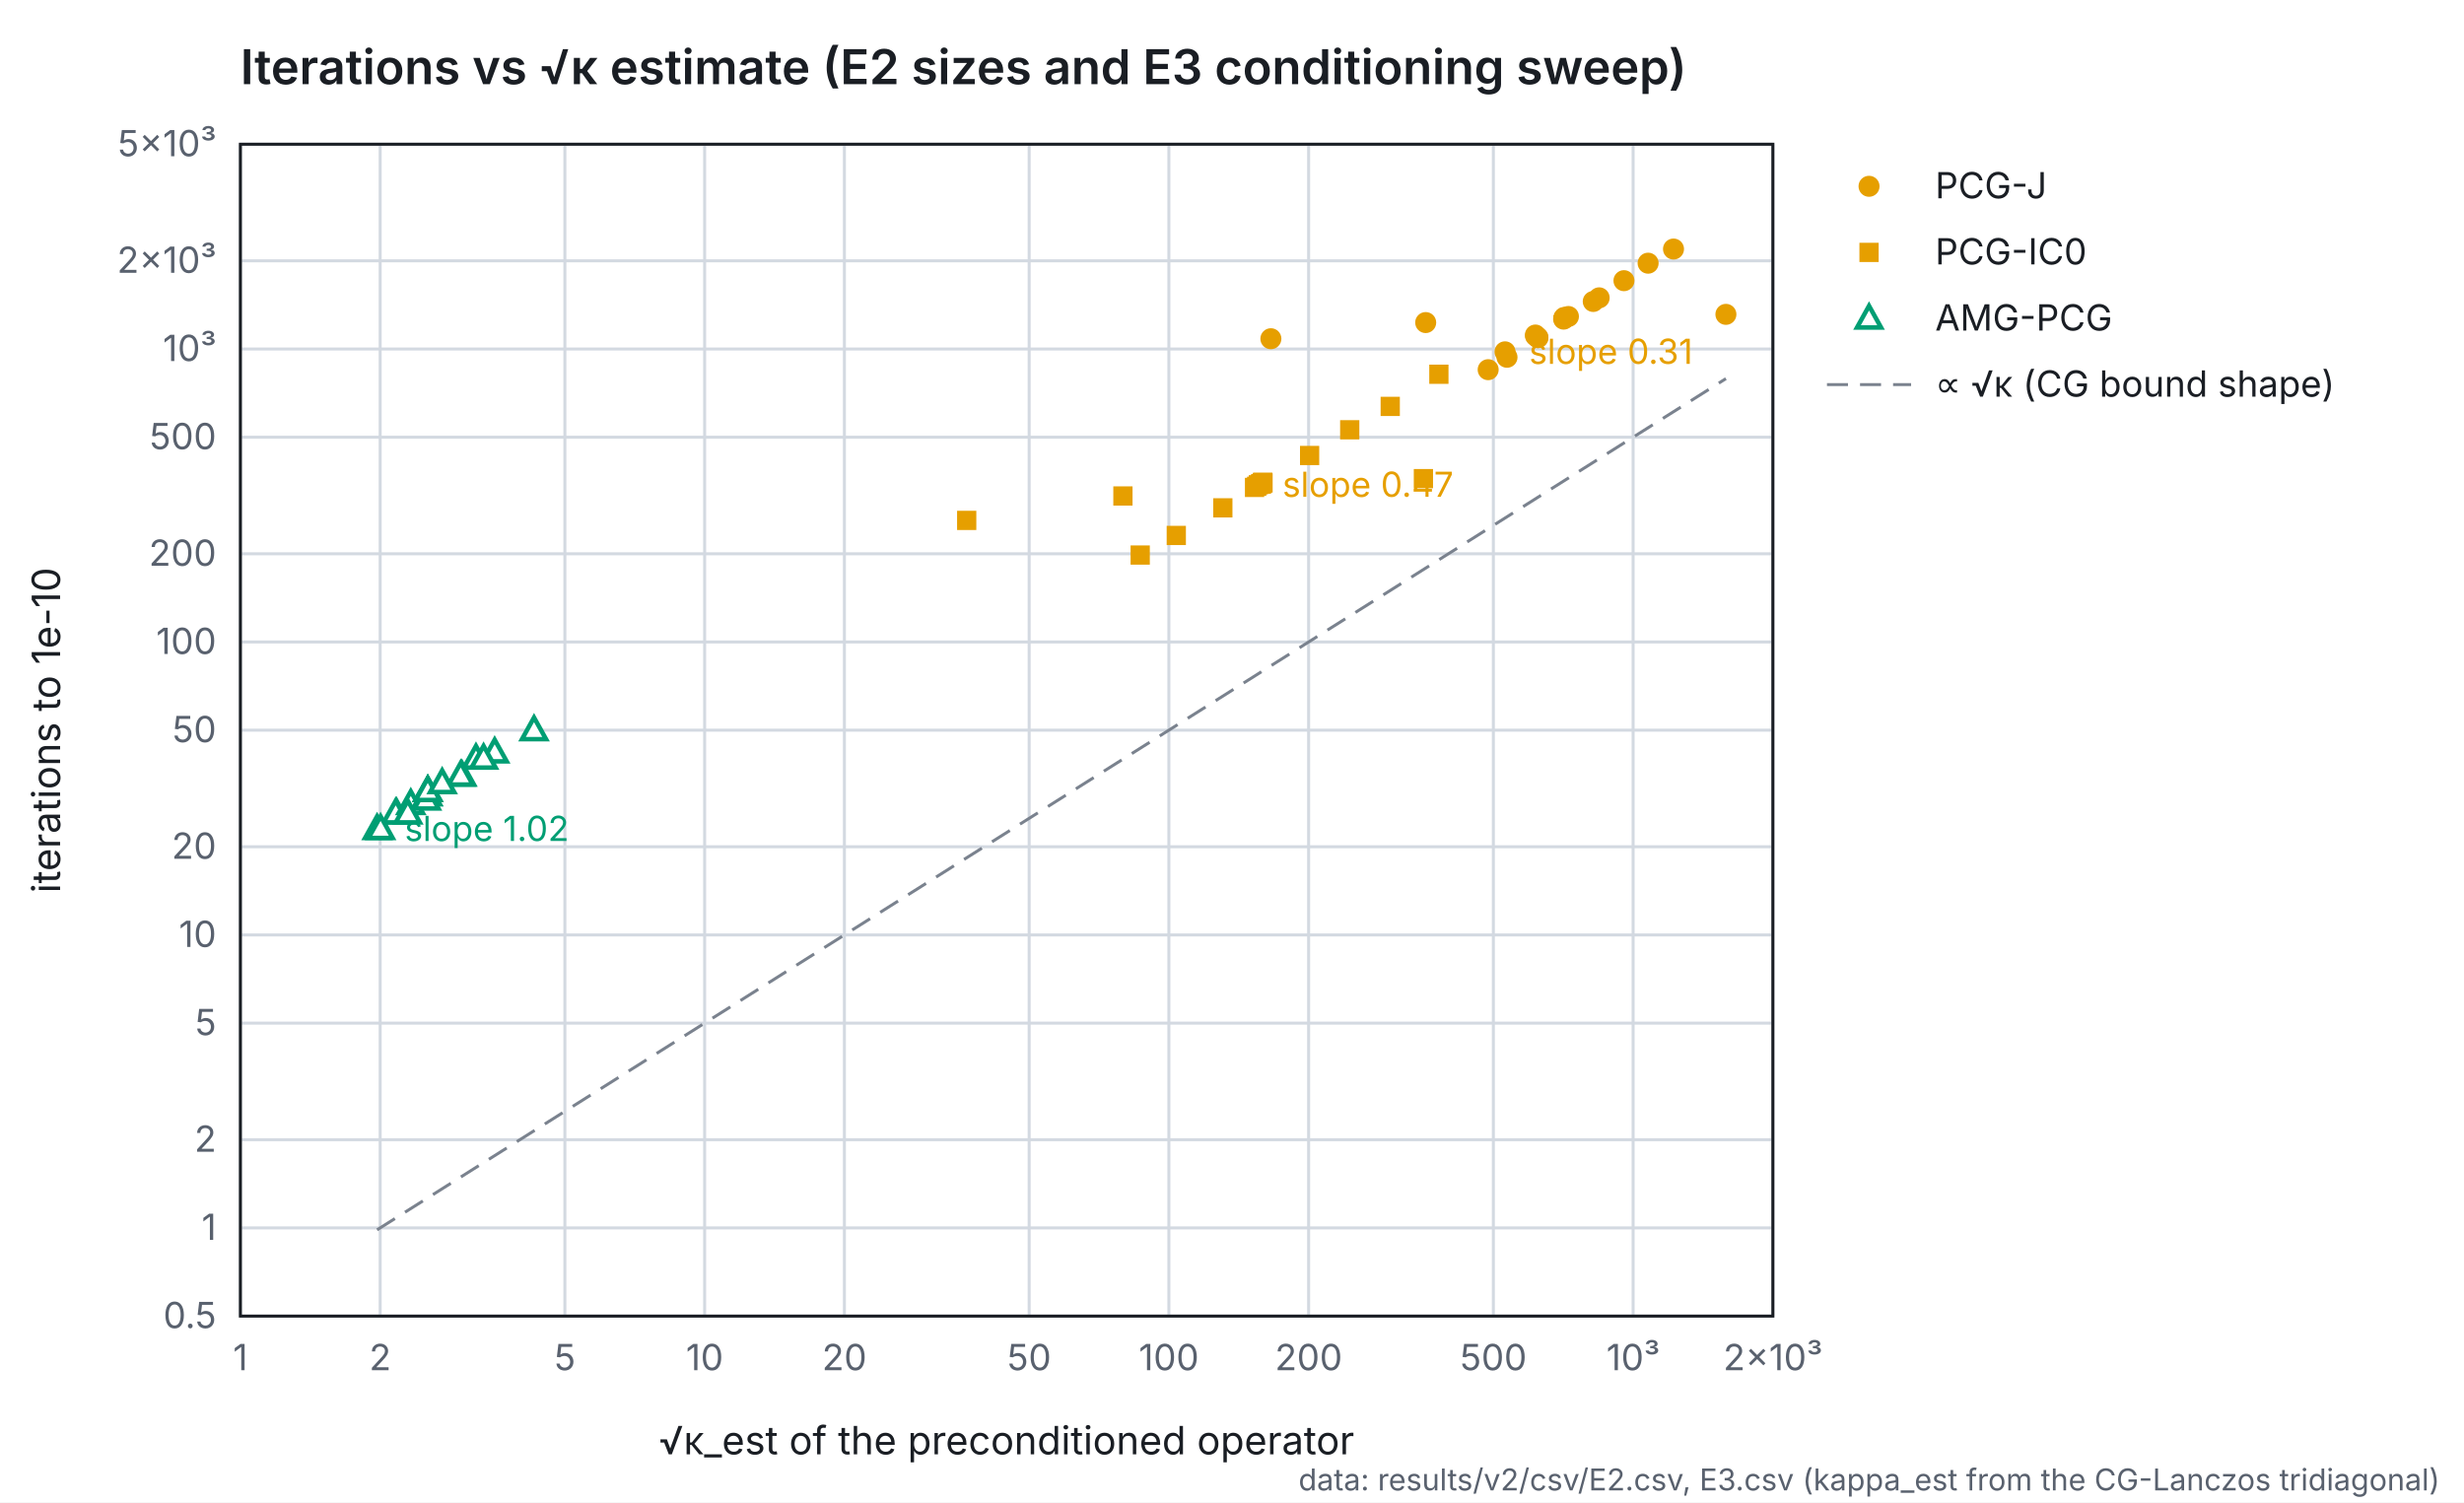
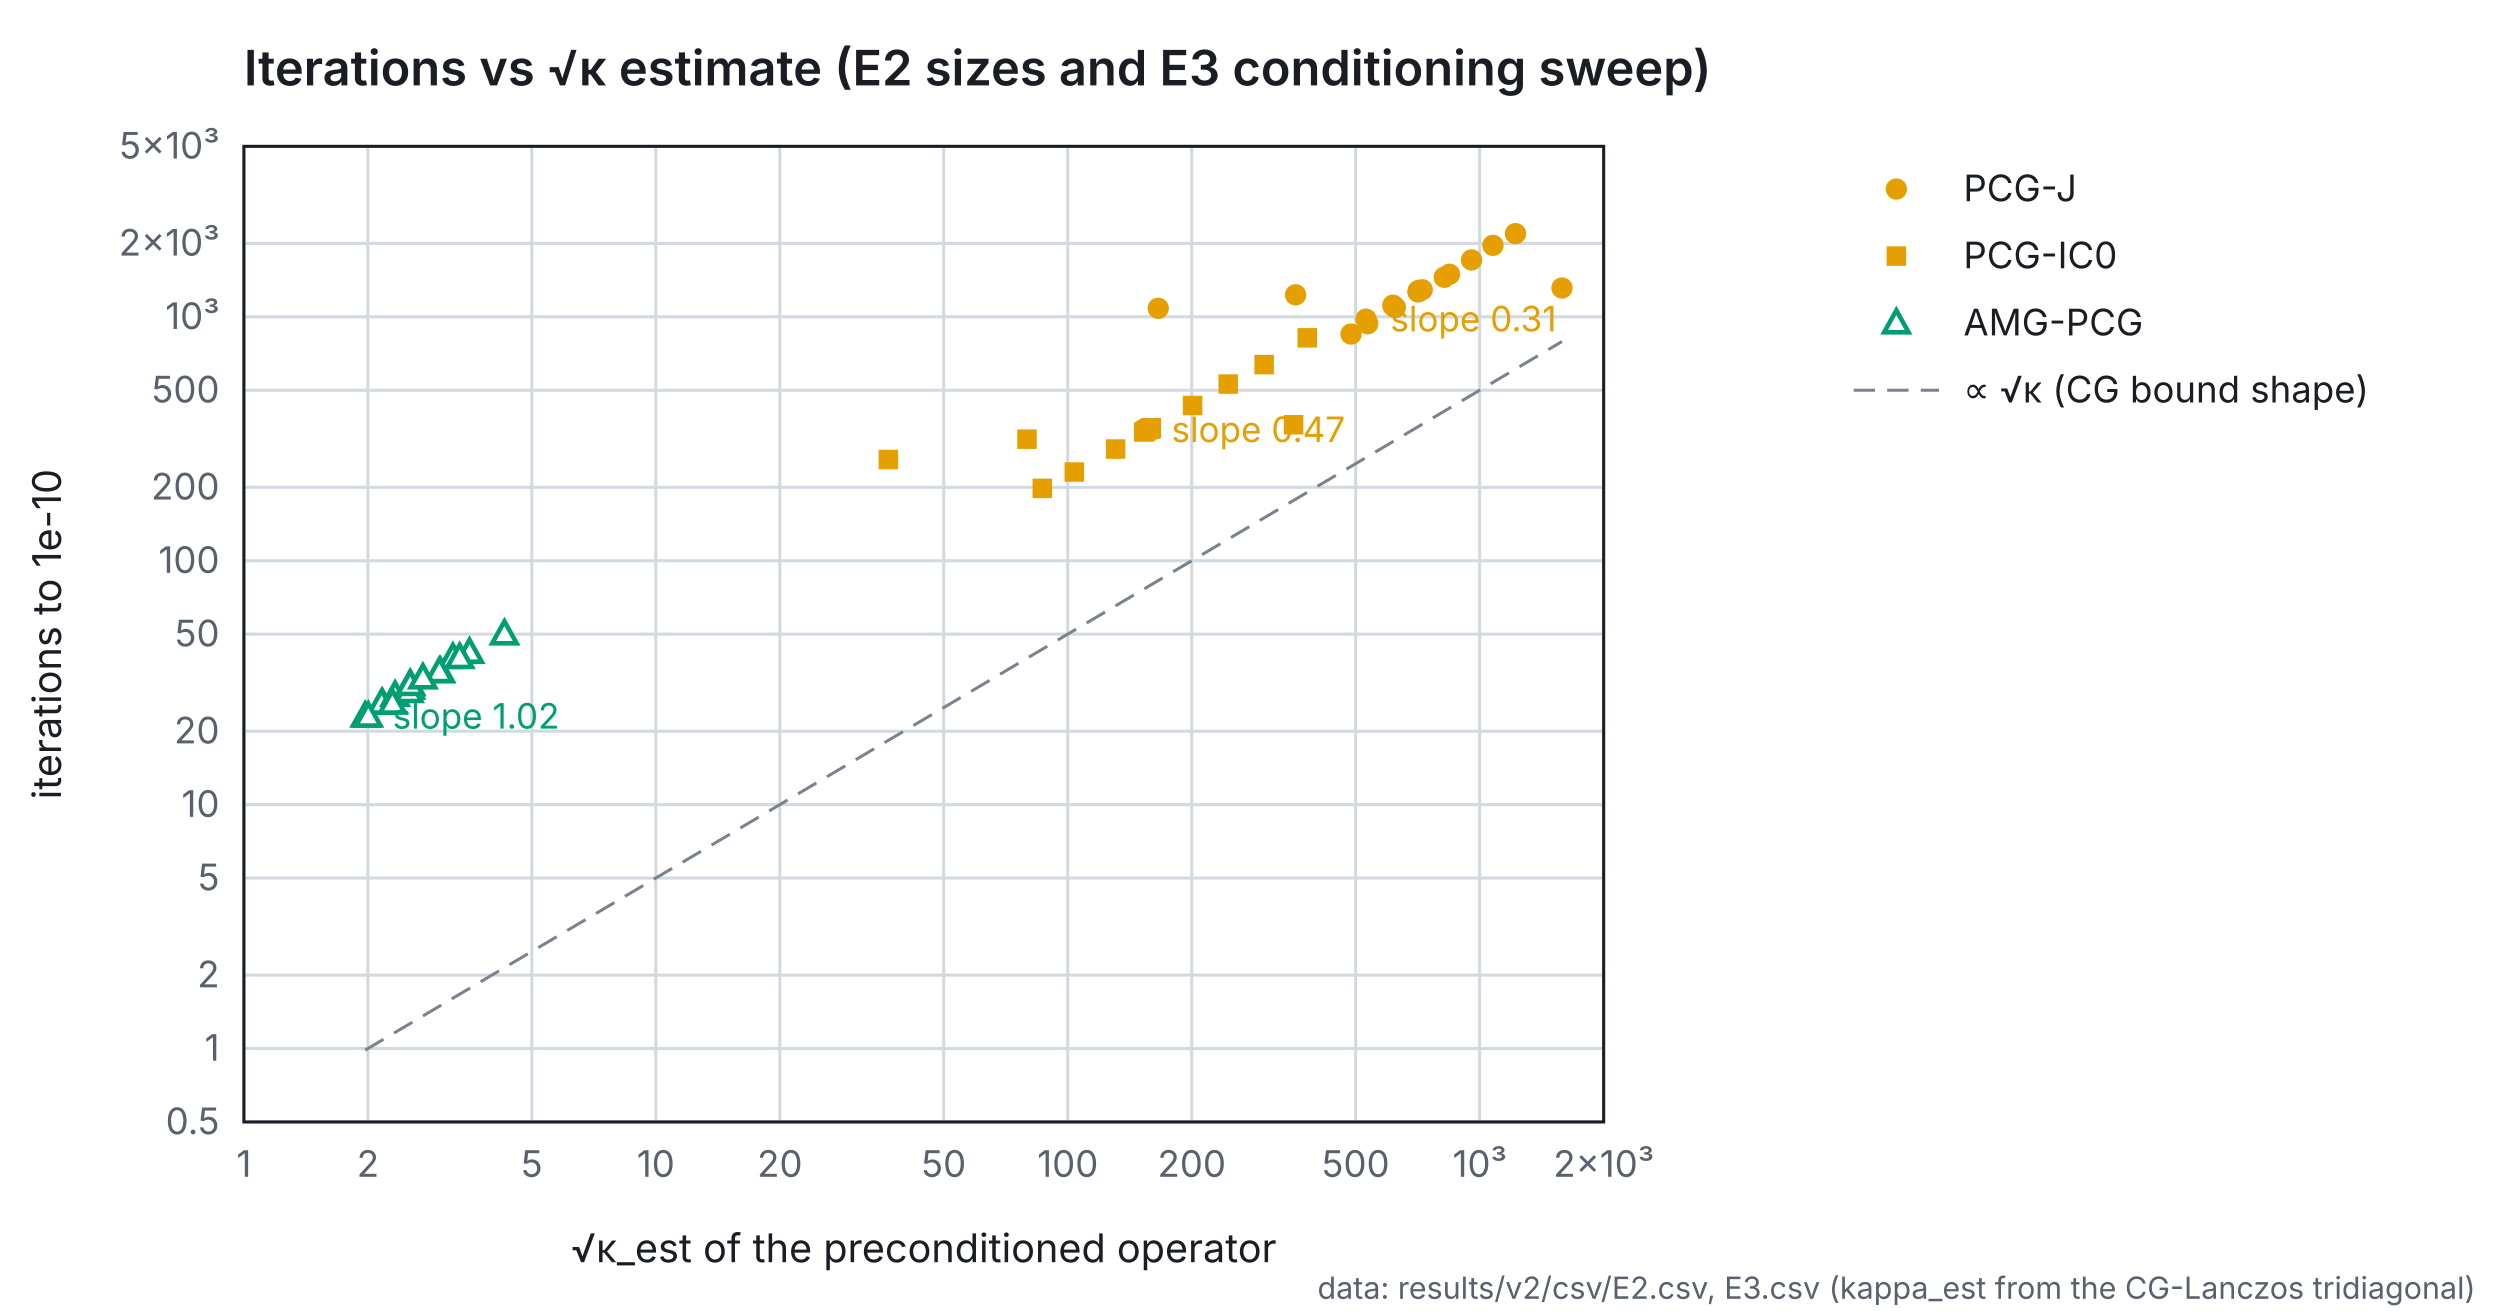
- <svg xmlns="http://www.w3.org/2000/svg" width="820" height="500" viewBox="0 0 820 500" font-family="Inter, 'Segoe UI', Arial, sans-serif">
+ <svg xmlns="http://www.w3.org/2000/svg" width="820" height="430" viewBox="0 0 820 430" font-family="Inter, 'Segoe UI', Arial, sans-serif">
  <rect width="100%" height="100%" fill="#FFFFFF" />
  <defs>
    <clipPath id="plot-area">
-       <rect x="80.00" y="48.00" width="510.00" height="390.00" />
+       <rect x="80.00" y="48.00" width="446.00" height="320.00" />
    </clipPath>
  </defs>
  <g stroke="#D3D9E1" stroke-width="1">
-     <line x1="80.00" y1="48.00" x2="80.00" y2="438.00" />
-     <line x1="126.51" y1="48.00" x2="126.51" y2="438.00" />
-     <line x1="187.99" y1="48.00" x2="187.99" y2="438.00" />
-     <line x1="234.50" y1="48.00" x2="234.50" y2="438.00" />
-     <line x1="281.01" y1="48.00" x2="281.01" y2="438.00" />
-     <line x1="342.49" y1="48.00" x2="342.49" y2="438.00" />
-     <line x1="388.99" y1="48.00" x2="388.99" y2="438.00" />
-     <line x1="435.50" y1="48.00" x2="435.50" y2="438.00" />
-     <line x1="496.98" y1="48.00" x2="496.98" y2="438.00" />
-     <line x1="543.49" y1="48.00" x2="543.49" y2="438.00" />
-     <line x1="590.00" y1="48.00" x2="590.00" y2="438.00" />
-     <line x1="80.00" y1="438.00" x2="590.00" y2="438.00" />
-     <line x1="80.00" y1="408.65" x2="590.00" y2="408.65" />
-     <line x1="80.00" y1="379.30" x2="590.00" y2="379.30" />
-     <line x1="80.00" y1="340.50" x2="590.00" y2="340.50" />
-     <line x1="80.00" y1="311.15" x2="590.00" y2="311.15" />
-     <line x1="80.00" y1="281.80" x2="590.00" y2="281.80" />
-     <line x1="80.00" y1="243.00" x2="590.00" y2="243.00" />
-     <line x1="80.00" y1="213.65" x2="590.00" y2="213.65" />
-     <line x1="80.00" y1="184.30" x2="590.00" y2="184.30" />
-     <line x1="80.00" y1="145.50" x2="590.00" y2="145.50" />
-     <line x1="80.00" y1="116.15" x2="590.00" y2="116.15" />
-     <line x1="80.00" y1="86.80" x2="590.00" y2="86.80" />
-     <line x1="80.00" y1="48.00" x2="590.00" y2="48.00" />
+     <line x1="80.00" y1="48.00" x2="80.00" y2="368.00" />
+     <line x1="120.67" y1="48.00" x2="120.67" y2="368.00" />
+     <line x1="174.44" y1="48.00" x2="174.44" y2="368.00" />
+     <line x1="215.11" y1="48.00" x2="215.11" y2="368.00" />
+     <line x1="255.78" y1="48.00" x2="255.78" y2="368.00" />
+     <line x1="309.55" y1="48.00" x2="309.55" y2="368.00" />
+     <line x1="350.22" y1="48.00" x2="350.22" y2="368.00" />
+     <line x1="390.89" y1="48.00" x2="390.89" y2="368.00" />
+     <line x1="444.66" y1="48.00" x2="444.66" y2="368.00" />
+     <line x1="485.33" y1="48.00" x2="485.33" y2="368.00" />
+     <line x1="526.00" y1="48.00" x2="526.00" y2="368.00" />
+     <line x1="80.00" y1="368.00" x2="526.00" y2="368.00" />
+     <line x1="80.00" y1="343.92" x2="526.00" y2="343.92" />
+     <line x1="80.00" y1="319.84" x2="526.00" y2="319.84" />
+     <line x1="80.00" y1="288.00" x2="526.00" y2="288.00" />
+     <line x1="80.00" y1="263.92" x2="526.00" y2="263.92" />
+     <line x1="80.00" y1="239.84" x2="526.00" y2="239.84" />
+     <line x1="80.00" y1="208.00" x2="526.00" y2="208.00" />
+     <line x1="80.00" y1="183.92" x2="526.00" y2="183.92" />
+     <line x1="80.00" y1="159.84" x2="526.00" y2="159.84" />
+     <line x1="80.00" y1="128.00" x2="526.00" y2="128.00" />
+     <line x1="80.00" y1="103.92" x2="526.00" y2="103.92" />
+     <line x1="80.00" y1="79.84" x2="526.00" y2="79.84" />
+     <line x1="80.00" y1="48.00" x2="526.00" y2="48.00" />
  </g>
  <g font-size="12" fill="#59616E">
-     <text x="80.00" y="456.00" text-anchor="middle">1</text>
-     <text x="126.51" y="456.00" text-anchor="middle">2</text>
-     <text x="187.99" y="456.00" text-anchor="middle">5</text>
-     <text x="234.50" y="456.00" text-anchor="middle">10</text>
-     <text x="281.01" y="456.00" text-anchor="middle">20</text>
-     <text x="342.49" y="456.00" text-anchor="middle">50</text>
-     <text x="388.99" y="456.00" text-anchor="middle">100</text>
-     <text x="435.50" y="456.00" text-anchor="middle">200</text>
-     <text x="496.98" y="456.00" text-anchor="middle">500</text>
-     <text x="543.49" y="456.00" text-anchor="middle">10³</text>
-     <text x="590.00" y="456.00" text-anchor="middle">2×10³</text>
-     <text x="72.00" y="442.00" text-anchor="end">0.5</text>
-     <text x="72.00" y="412.65" text-anchor="end">1</text>
-     <text x="72.00" y="383.30" text-anchor="end">2</text>
-     <text x="72.00" y="344.50" text-anchor="end">5</text>
-     <text x="72.00" y="315.15" text-anchor="end">10</text>
-     <text x="72.00" y="285.80" text-anchor="end">20</text>
-     <text x="72.00" y="247.00" text-anchor="end">50</text>
-     <text x="72.00" y="217.65" text-anchor="end">100</text>
-     <text x="72.00" y="188.30" text-anchor="end">200</text>
-     <text x="72.00" y="149.50" text-anchor="end">500</text>
-     <text x="72.00" y="120.15" text-anchor="end">10³</text>
-     <text x="72.00" y="90.80" text-anchor="end">2×10³</text>
+     <text x="80.00" y="386.00" text-anchor="middle">1</text>
+     <text x="120.67" y="386.00" text-anchor="middle">2</text>
+     <text x="174.44" y="386.00" text-anchor="middle">5</text>
+     <text x="215.11" y="386.00" text-anchor="middle">10</text>
+     <text x="255.78" y="386.00" text-anchor="middle">20</text>
+     <text x="309.55" y="386.00" text-anchor="middle">50</text>
+     <text x="350.22" y="386.00" text-anchor="middle">100</text>
+     <text x="390.89" y="386.00" text-anchor="middle">200</text>
+     <text x="444.66" y="386.00" text-anchor="middle">500</text>
+     <text x="485.33" y="386.00" text-anchor="middle">10³</text>
+     <text x="526.00" y="386.00" text-anchor="middle">2×10³</text>
+     <text x="72.00" y="372.00" text-anchor="end">0.5</text>
+     <text x="72.00" y="347.92" text-anchor="end">1</text>
+     <text x="72.00" y="323.84" text-anchor="end">2</text>
+     <text x="72.00" y="292.00" text-anchor="end">5</text>
+     <text x="72.00" y="267.92" text-anchor="end">10</text>
+     <text x="72.00" y="243.84" text-anchor="end">20</text>
+     <text x="72.00" y="212.00" text-anchor="end">50</text>
+     <text x="72.00" y="187.92" text-anchor="end">100</text>
+     <text x="72.00" y="163.84" text-anchor="end">200</text>
+     <text x="72.00" y="132.00" text-anchor="end">500</text>
+     <text x="72.00" y="107.92" text-anchor="end">10³</text>
+     <text x="72.00" y="83.84" text-anchor="end">2×10³</text>
    <text x="72.00" y="52.00" text-anchor="end">5×10³</text>
  </g>
-   <rect x="80.00" y="48.00" width="510.00" height="390.00" fill="none" stroke="#1A1E24" stroke-width="1" />
+   <rect x="80.00" y="48.00" width="446.00" height="320.00" fill="none" stroke="#1A1E24" stroke-width="1" />
  <text x="80.00" y="28" font-size="16" font-weight="600" fill="#1A1E24">Iterations vs √κ estimate (E2 sizes and E3 conditioning sweep)</text>
-   <text x="335.00" y="484.00" font-size="13" text-anchor="middle" fill="#1A1E24">√κ_est of the preconditioned operator</text>
-   <text transform="translate(20 243.00) rotate(-90)" font-size="13" text-anchor="middle" fill="#1A1E24">iterations to 1e-10</text>
+   <text x="303.00" y="414.00" font-size="13" text-anchor="middle" fill="#1A1E24">√κ_est of the preconditioned operator</text>
+   <text transform="translate(20 208.00) rotate(-90)" font-size="13" text-anchor="middle" fill="#1A1E24">iterations to 1e-10</text>
  <g clip-path="url(#plot-area)">
-     <circle cx="556.93" cy="82.88" r="3.5" fill="#E69F00" />
-     <circle cx="548.48" cy="87.59" r="3.5" fill="#E69F00" />
-     <circle cx="540.44" cy="93.41" r="3.5" fill="#E69F00" />
-     <circle cx="532.19" cy="99.12" r="3.5" fill="#E69F00" />
-     <circle cx="520.50" cy="105.96" r="3.5" fill="#E69F00" />
-     <circle cx="511.80" cy="112.35" r="3.5" fill="#E69F00" />
-     <circle cx="511.80" cy="112.35" r="3.5" fill="#E69F00" />
-     <circle cx="501.52" cy="118.90" r="3.5" fill="#E69F00" />
-     <circle cx="495.25" cy="123.03" r="3.5" fill="#E69F00" />
-     <circle cx="530.22" cy="100.33" r="3.5" fill="#E69F00" />
-     <circle cx="474.46" cy="107.35" r="3.5" fill="#E69F00" />
-     <circle cx="574.37" cy="104.62" r="3.5" fill="#E69F00" />
-     <circle cx="422.94" cy="112.73" r="3.5" fill="#E69F00" />
-     <circle cx="520.56" cy="105.66" r="3.5" fill="#E69F00" />
-     <circle cx="520.36" cy="106.20" r="3.5" fill="#E69F00" />
-     <circle cx="521.96" cy="105.33" r="3.5" fill="#E69F00" />
-     <circle cx="520.50" cy="105.96" r="3.5" fill="#E69F00" />
-     <circle cx="520.58" cy="105.73" r="3.5" fill="#E69F00" />
-     <circle cx="511.04" cy="111.81" r="3.5" fill="#E69F00" />
-     <circle cx="510.97" cy="111.50" r="3.5" fill="#E69F00" />
-     <circle cx="500.86" cy="117.09" r="3.5" fill="#E69F00" />
-     <rect x="475.65" y="121.35" width="6.4" height="6.4" fill="#E69F00" />
-     <rect x="459.46" y="132.05" width="6.4" height="6.4" fill="#E69F00" />
-     <rect x="445.98" y="139.83" width="6.4" height="6.4" fill="#E69F00" />
-     <rect x="432.63" y="148.39" width="6.4" height="6.4" fill="#E69F00" />
-     <rect x="416.61" y="157.77" width="6.4" height="6.4" fill="#E69F00" />
-     <rect x="403.75" y="165.81" width="6.4" height="6.4" fill="#E69F00" />
-     <rect x="388.26" y="175.00" width="6.4" height="6.4" fill="#E69F00" />
-     <rect x="376.25" y="181.52" width="6.4" height="6.4" fill="#E69F00" />
-     <rect x="417.13" y="157.52" width="6.4" height="6.4" fill="#E69F00" />
-     <rect x="370.50" y="161.86" width="6.4" height="6.4" fill="#E69F00" />
-     <rect x="470.50" y="156.09" width="6.4" height="6.4" fill="#E69F00" />
-     <rect x="318.51" y="169.99" width="6.4" height="6.4" fill="#E69F00" />
-     <rect x="417.03" y="157.28" width="6.4" height="6.4" fill="#E69F00" />
-     <rect x="415.01" y="158.63" width="6.4" height="6.4" fill="#E69F00" />
-     <rect x="414.30" y="159.01" width="6.4" height="6.4" fill="#E69F00" />
-     <rect x="416.61" y="157.77" width="6.4" height="6.4" fill="#E69F00" />
-     <rect x="416.88" y="157.52" width="6.4" height="6.4" fill="#E69F00" />
-     <rect x="416.29" y="157.89" width="6.4" height="6.4" fill="#E69F00" />
-     <rect x="416.45" y="157.77" width="6.4" height="6.4" fill="#E69F00" />
-     <rect x="415.57" y="158.14" width="6.4" height="6.4" fill="#E69F00" />
-     <polygon points="125.49,271.68 129.49,278.88 121.49,278.88" fill="#FFFFFF" stroke="#009E73" stroke-width="1.5" />
-     <polygon points="131.97,266.49 135.97,273.69 127.97,273.69" fill="#FFFFFF" stroke="#009E73" stroke-width="1.5" />
-     <polygon points="131.69,266.49 135.69,273.69 127.69,273.69" fill="#FFFFFF" stroke="#009E73" stroke-width="1.5" />
-     <polygon points="136.71,263.35 140.71,270.55 132.71,270.55" fill="#FFFFFF" stroke="#009E73" stroke-width="1.5" />
-     <polygon points="142.36,259.04 146.36,266.24 138.36,266.24" fill="#FFFFFF" stroke="#009E73" stroke-width="1.5" />
-     <polygon points="153.72,253.90 157.72,261.10 149.72,261.10" fill="#FFFFFF" stroke="#009E73" stroke-width="1.5" />
-     <polygon points="164.62,246.18 168.62,253.38 160.62,253.38" fill="#FFFFFF" stroke="#009E73" stroke-width="1.5" />
-     <polygon points="177.72,238.80 181.72,246.00 173.72,246.00" fill="#FFFFFF" stroke="#009E73" stroke-width="1.5" />
-     <polygon points="158.40,248.25 162.40,255.45 154.40,255.45" fill="#FFFFFF" stroke="#009E73" stroke-width="1.5" />
-     <polygon points="142.36,259.04 146.36,266.24 138.36,266.24" fill="#FFFFFF" stroke="#009E73" stroke-width="1.5" />
-     <polygon points="142.37,259.04 146.37,266.24 138.37,266.24" fill="#FFFFFF" stroke="#009E73" stroke-width="1.5" />
-     <polygon points="142.34,260.43 146.34,267.63 138.34,267.63" fill="#FFFFFF" stroke="#009E73" stroke-width="1.5" />
-     <polygon points="153.33,253.90 157.33,261.10 149.33,261.10" fill="#FFFFFF" stroke="#009E73" stroke-width="1.5" />
-     <polygon points="142.31,260.43 146.31,267.63 138.31,267.63" fill="#FFFFFF" stroke="#009E73" stroke-width="1.5" />
-     <polygon points="141.92,261.87 145.92,269.07 137.92,269.07" fill="#FFFFFF" stroke="#009E73" stroke-width="1.5" />
-     <polygon points="142.36,259.04 146.36,266.24 138.36,266.24" fill="#FFFFFF" stroke="#009E73" stroke-width="1.5" />
-     <polygon points="147.15,256.39 151.15,263.59 143.15,263.59" fill="#FFFFFF" stroke="#009E73" stroke-width="1.5" />
-     <polygon points="135.71,266.49 139.71,273.69 131.71,273.69" fill="#FFFFFF" stroke="#009E73" stroke-width="1.5" />
-     <polygon points="160.93,248.25 164.93,255.45 156.93,255.45" fill="#FFFFFF" stroke="#009E73" stroke-width="1.5" />
-     <polygon points="126.66,271.68 130.66,278.88 122.66,278.88" fill="#FFFFFF" stroke="#009E73" stroke-width="1.5" />
-     <polyline fill="none" stroke="#7A828E" stroke-width="1.00" stroke-linejoin="round" stroke-dasharray="7 4" points="125.49,409.29 574.37,126.01" />
+     <circle cx="497.08" cy="76.62" r="3.5" fill="#E69F00" />
+     <circle cx="489.69" cy="80.48" r="3.5" fill="#E69F00" />
+     <circle cx="482.66" cy="85.26" r="3.5" fill="#E69F00" />
+     <circle cx="475.44" cy="89.95" r="3.5" fill="#E69F00" />
+     <circle cx="465.22" cy="95.56" r="3.5" fill="#E69F00" />
+     <circle cx="457.61" cy="100.80" r="3.5" fill="#E69F00" />
+     <circle cx="457.61" cy="100.80" r="3.5" fill="#E69F00" />
+     <circle cx="448.62" cy="106.18" r="3.5" fill="#E69F00" />
+     <circle cx="443.14" cy="109.56" r="3.5" fill="#E69F00" />
+     <circle cx="473.72" cy="90.94" r="3.5" fill="#E69F00" />
+     <circle cx="424.96" cy="96.70" r="3.5" fill="#E69F00" />
+     <circle cx="512.33" cy="94.46" r="3.5" fill="#E69F00" />
+     <circle cx="379.90" cy="101.12" r="3.5" fill="#E69F00" />
+     <circle cx="465.28" cy="95.31" r="3.5" fill="#E69F00" />
+     <circle cx="465.10" cy="95.75" r="3.5" fill="#E69F00" />
+     <circle cx="466.49" cy="95.04" r="3.5" fill="#E69F00" />
+     <circle cx="465.22" cy="95.56" r="3.5" fill="#E69F00" />
+     <circle cx="465.29" cy="95.37" r="3.5" fill="#E69F00" />
+     <circle cx="456.95" cy="100.35" r="3.5" fill="#E69F00" />
+     <circle cx="456.88" cy="100.10" r="3.5" fill="#E69F00" />
+     <circle cx="448.05" cy="104.69" r="3.5" fill="#E69F00" />
+     <rect x="425.59" y="107.61" width="6.4" height="6.4" fill="#E69F00" />
+     <rect x="411.44" y="116.39" width="6.4" height="6.4" fill="#E69F00" />
+     <rect x="399.65" y="122.78" width="6.4" height="6.4" fill="#E69F00" />
+     <rect x="387.97" y="129.80" width="6.4" height="6.4" fill="#E69F00" />
+     <rect x="373.97" y="137.49" width="6.4" height="6.4" fill="#E69F00" />
+     <rect x="362.72" y="144.09" width="6.4" height="6.4" fill="#E69F00" />
+     <rect x="349.17" y="151.63" width="6.4" height="6.4" fill="#E69F00" />
+     <rect x="338.67" y="156.98" width="6.4" height="6.4" fill="#E69F00" />
+     <rect x="374.43" y="137.29" width="6.4" height="6.4" fill="#E69F00" />
+     <rect x="333.65" y="140.85" width="6.4" height="6.4" fill="#E69F00" />
+     <rect x="421.10" y="136.12" width="6.4" height="6.4" fill="#E69F00" />
+     <rect x="288.18" y="147.52" width="6.4" height="6.4" fill="#E69F00" />
+     <rect x="374.34" y="137.09" width="6.4" height="6.4" fill="#E69F00" />
+     <rect x="372.57" y="138.20" width="6.4" height="6.4" fill="#E69F00" />
+     <rect x="371.95" y="138.51" width="6.4" height="6.4" fill="#E69F00" />
+     <rect x="373.97" y="137.49" width="6.4" height="6.4" fill="#E69F00" />
+     <rect x="374.20" y="137.29" width="6.4" height="6.4" fill="#E69F00" />
+     <rect x="373.69" y="137.59" width="6.4" height="6.4" fill="#E69F00" />
+     <rect x="373.82" y="137.49" width="6.4" height="6.4" fill="#E69F00" />
+     <rect x="373.06" y="137.79" width="6.4" height="6.4" fill="#E69F00" />
+     <polygon points="119.78,230.78 123.78,237.98 115.78,237.98" fill="#FFFFFF" stroke="#009E73" stroke-width="1.5" />
+     <polygon points="125.45,226.52 129.45,233.72 121.45,233.72" fill="#FFFFFF" stroke="#009E73" stroke-width="1.5" />
+     <polygon points="125.21,226.52 129.21,233.72 121.21,233.72" fill="#FFFFFF" stroke="#009E73" stroke-width="1.5" />
+     <polygon points="129.59,223.94 133.59,231.14 125.59,231.14" fill="#FFFFFF" stroke="#009E73" stroke-width="1.5" />
+     <polygon points="134.54,220.41 138.54,227.61 130.54,227.61" fill="#FFFFFF" stroke="#009E73" stroke-width="1.5" />
+     <polygon points="144.47,216.19 148.47,223.39 140.47,223.39" fill="#FFFFFF" stroke="#009E73" stroke-width="1.5" />
+     <polygon points="154.00,209.86 158.00,217.06 150.00,217.06" fill="#FFFFFF" stroke="#009E73" stroke-width="1.5" />
+     <polygon points="165.46,203.80 169.46,211.00 161.46,211.00" fill="#FFFFFF" stroke="#009E73" stroke-width="1.5" />
+     <polygon points="148.56,211.55 152.56,218.75 144.56,218.75" fill="#FFFFFF" stroke="#009E73" stroke-width="1.5" />
+     <polygon points="134.54,220.41 138.54,227.61 130.54,227.61" fill="#FFFFFF" stroke="#009E73" stroke-width="1.5" />
+     <polygon points="134.54,220.41 138.54,227.61 130.54,227.61" fill="#FFFFFF" stroke="#009E73" stroke-width="1.5" />
+     <polygon points="134.51,221.55 138.51,228.75 130.51,228.75" fill="#FFFFFF" stroke="#009E73" stroke-width="1.5" />
+     <polygon points="144.13,216.19 148.13,223.39 140.13,223.39" fill="#FFFFFF" stroke="#009E73" stroke-width="1.5" />
+     <polygon points="134.49,221.55 138.49,228.75 130.49,228.75" fill="#FFFFFF" stroke="#009E73" stroke-width="1.5" />
+     <polygon points="134.15,222.73 138.15,229.93 130.15,229.93" fill="#FFFFFF" stroke="#009E73" stroke-width="1.5" />
+     <polygon points="134.54,220.41 138.54,227.61 130.54,227.61" fill="#FFFFFF" stroke="#009E73" stroke-width="1.5" />
+     <polygon points="138.72,218.24 142.72,225.44 134.72,225.44" fill="#FFFFFF" stroke="#009E73" stroke-width="1.5" />
+     <polygon points="128.72,226.52 132.72,233.72 124.72,233.72" fill="#FFFFFF" stroke="#009E73" stroke-width="1.5" />
+     <polygon points="150.78,211.55 154.78,218.75 146.78,218.75" fill="#FFFFFF" stroke="#009E73" stroke-width="1.5" />
+     <polygon points="120.80,230.78 124.80,237.98 116.80,237.98" fill="#FFFFFF" stroke="#009E73" stroke-width="1.5" />
+     <polyline fill="none" stroke="#7A828E" stroke-width="1.00" stroke-linejoin="round" stroke-dasharray="7 4" points="119.78,344.44 512.33,112.01" />
  </g>
-   <text x="508.86" y="121.09" font-size="11.5" text-anchor="start" fill="#E69F00">slope 0.31</text>
-   <text x="426.77" y="165.34" font-size="11.5" text-anchor="start" fill="#E69F00">slope 0.47</text>
-   <text x="134.66" y="279.88" font-size="11.5" text-anchor="start" fill="#009E73">slope 1.02</text>
-   <text x="812.00" y="496.00" font-size="10" text-anchor="end" fill="#59616E">data: results/v2/csv/E2.csv, E3.csv (kappa_est from the CG-Lanczos tridiagonal)</text>
+   <text x="456.05" y="108.69" font-size="11.5" text-anchor="start" fill="#E69F00">slope 0.31</text>
+   <text x="384.26" y="144.99" font-size="11.5" text-anchor="start" fill="#E69F00">slope 0.47</text>
+   <text x="128.80" y="238.98" font-size="11.5" text-anchor="start" fill="#009E73">slope 1.02</text>
+   <text x="812.00" y="426.00" font-size="10" text-anchor="end" fill="#59616E">data: results/v2/csv/E2.csv, E3.csv (kappa_est from the CG-Lanczos tridiagonal)</text>
  <g font-size="12" fill="#1A1E24">
    <circle cx="622.00" cy="62.00" r="3.5" fill="#E69F00" />
    <text x="644.00" y="66.00">PCG-J</text>
    <rect x="618.80" y="80.80" width="6.4" height="6.4" fill="#E69F00" />
    <text x="644.00" y="88.00">PCG-IC0</text>
    <polygon points="622.00,101.80 626.00,109.00 618.00,109.00" fill="#FFFFFF" stroke="#009E73" stroke-width="1.5" />
    <text x="644.00" y="110.00">AMG-PCG</text>
    <line x1="608.00" y1="128.00" x2="636.00" y2="128.00" fill="none" stroke="#7A828E" stroke-width="1.00" stroke-linejoin="round" stroke-dasharray="7 4" />
    <text x="644.00" y="132.00">∝ √κ (CG bound shape)</text>
  </g>
</svg>
